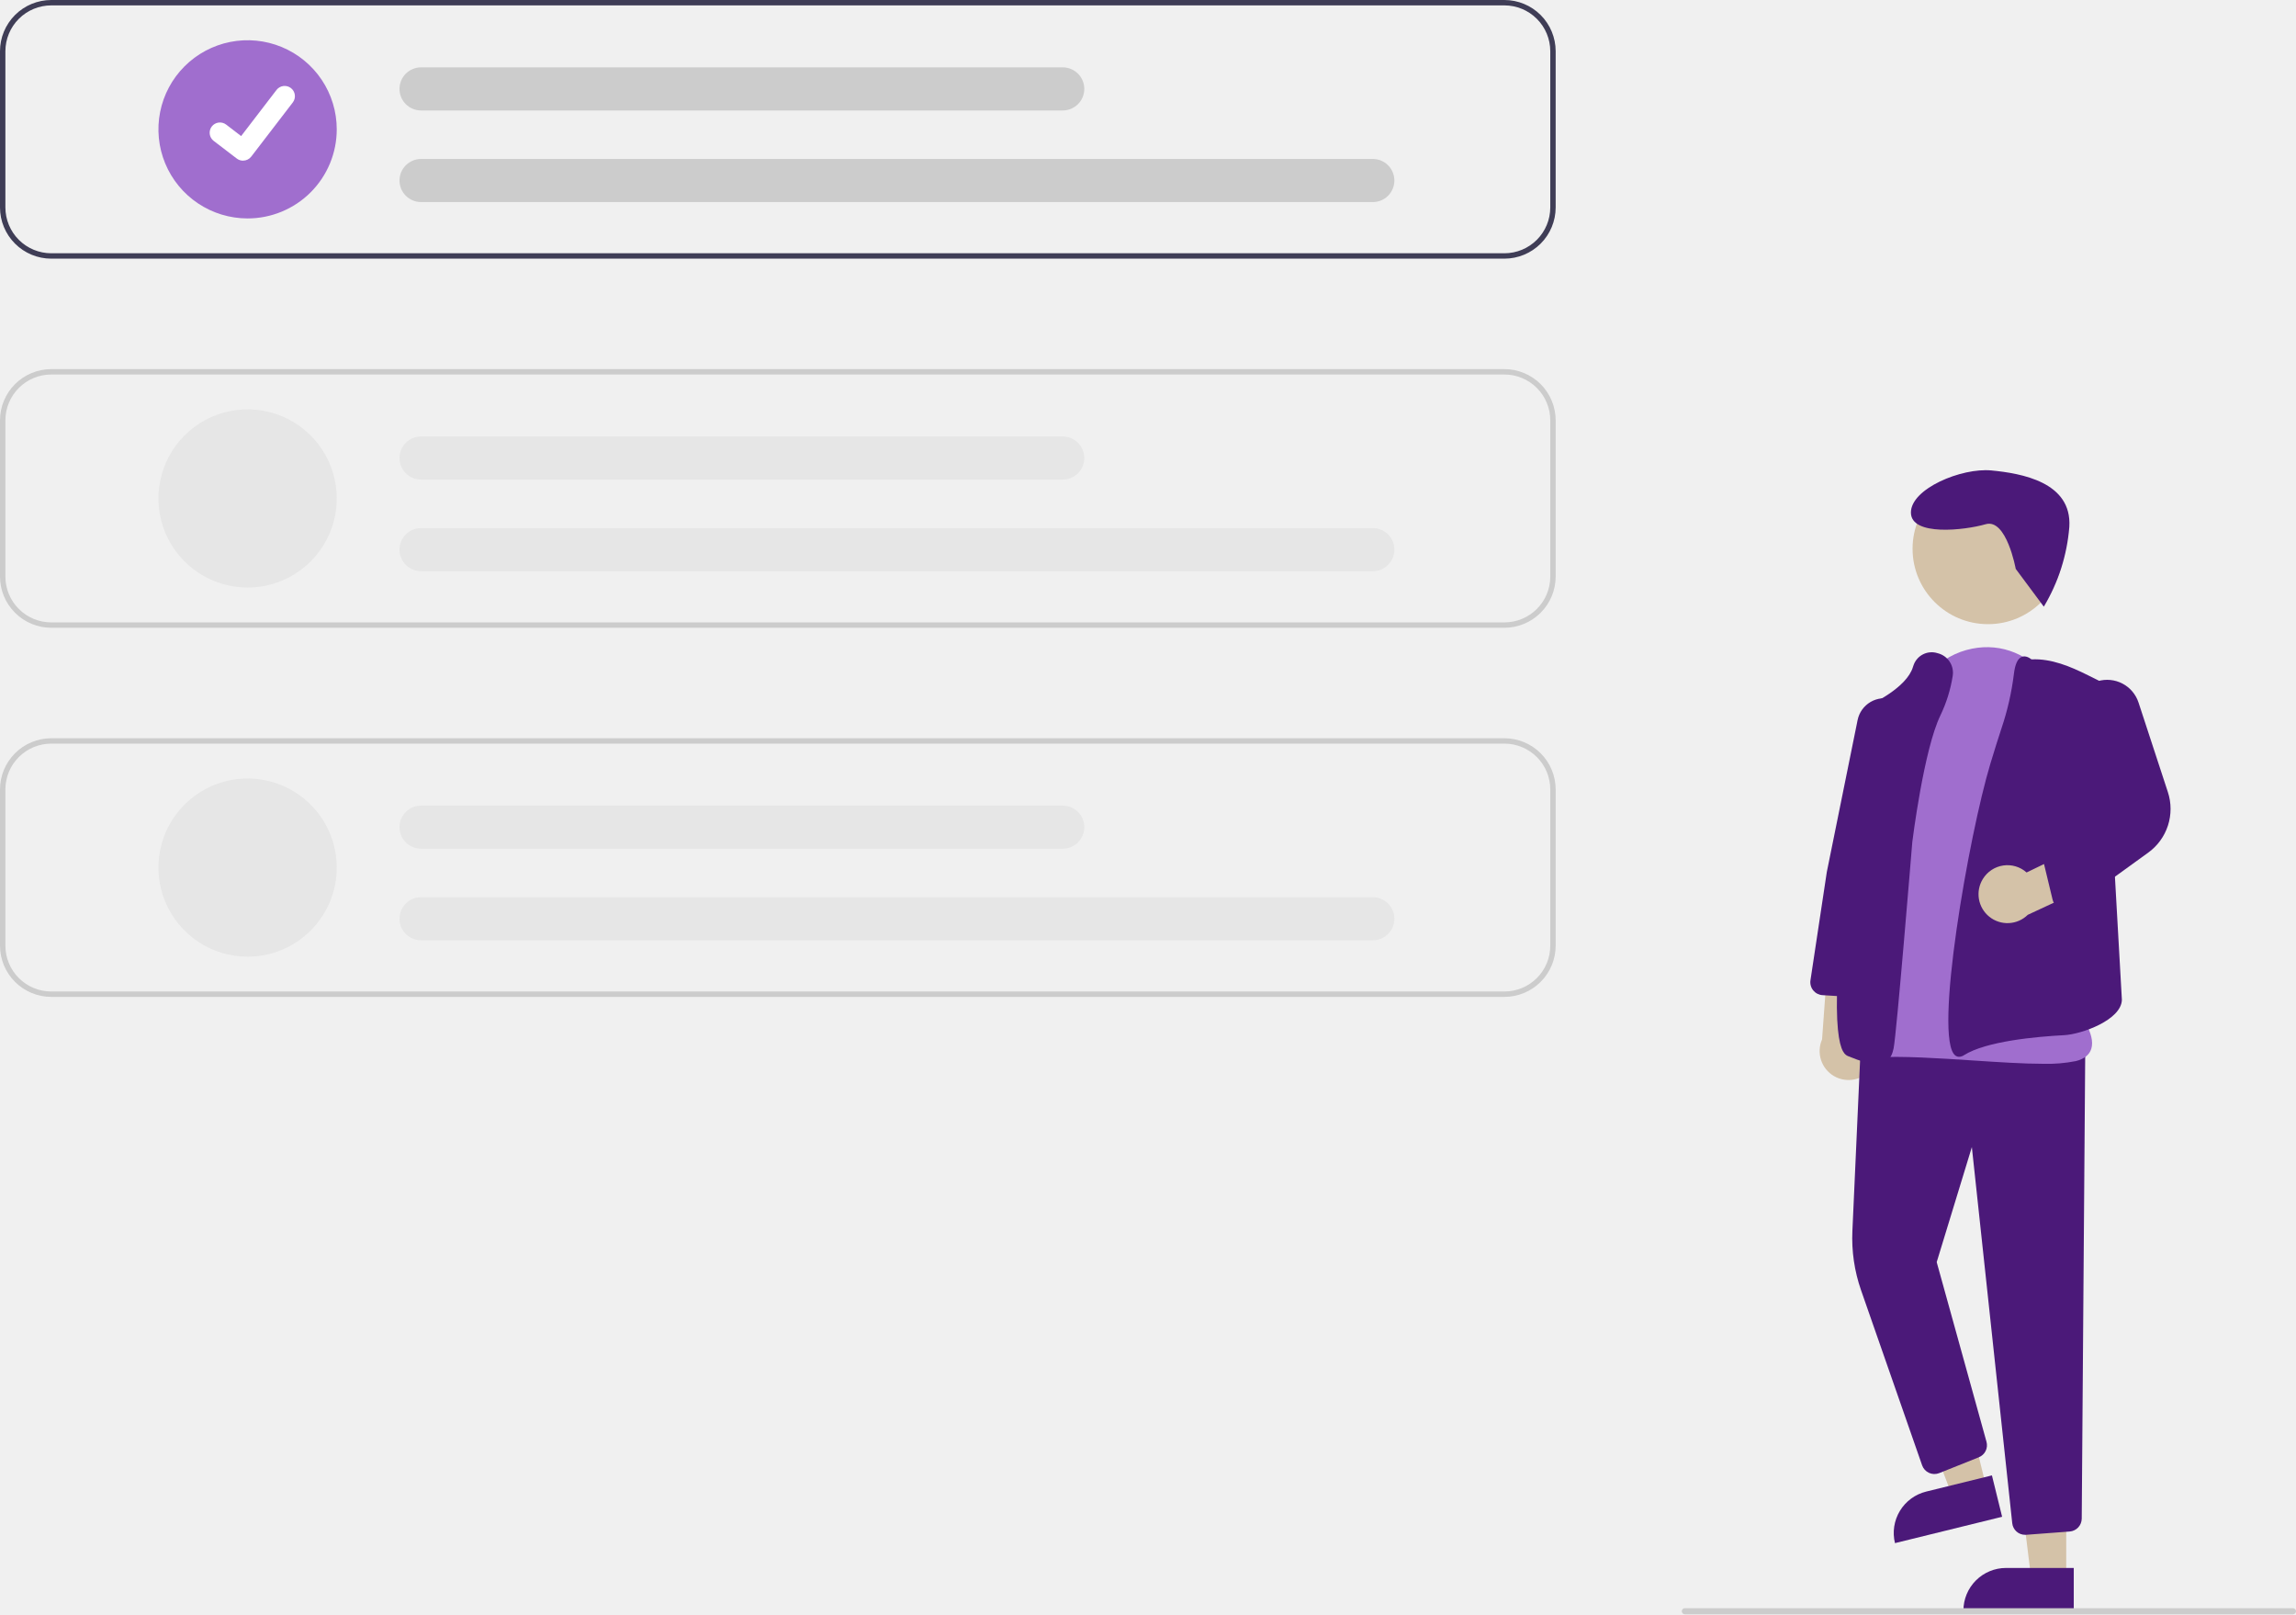
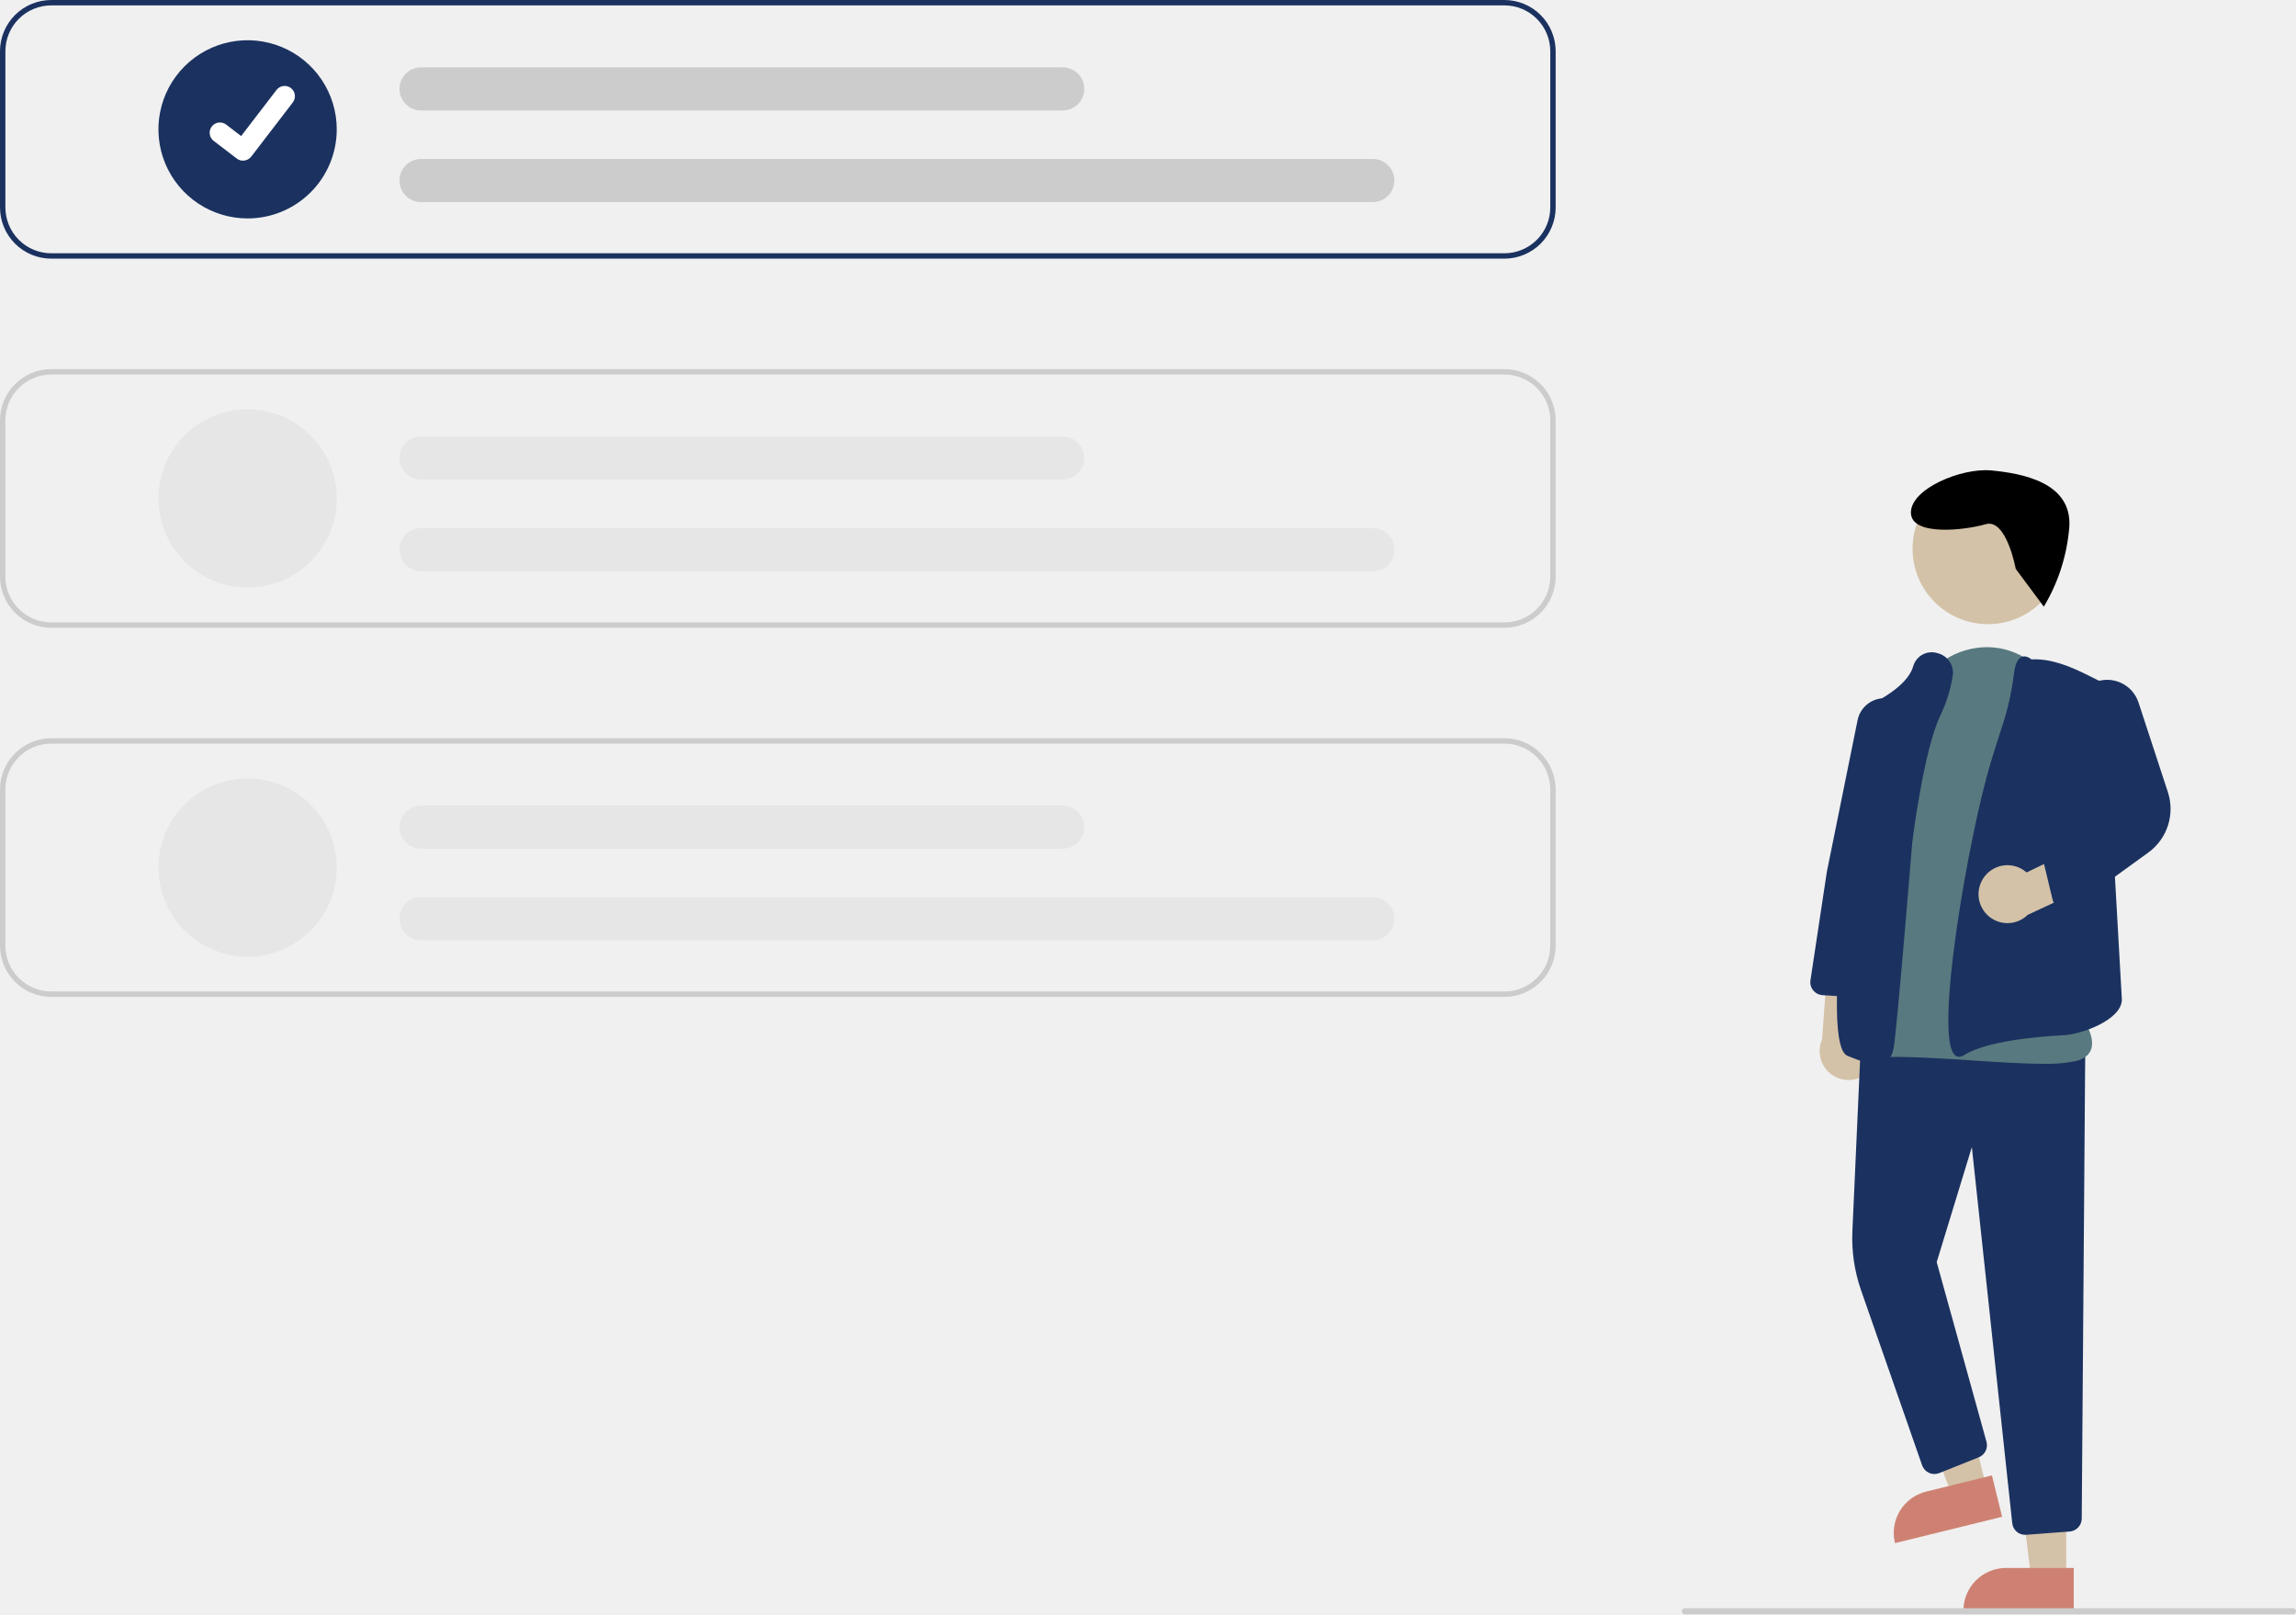
<svg xmlns="http://www.w3.org/2000/svg" width="276" height="194" viewBox="0 0 276 194" fill="none">
  <path d="M224.987 128.419C225.296 128.019 225.513 127.555 225.623 127.062C225.733 126.568 225.734 126.057 225.625 125.563C225.516 125.07 225.299 124.606 224.992 124.204C224.684 123.803 224.291 123.474 223.842 123.241L224.527 115.367L219.838 113.785L219.028 124.918C218.686 125.697 218.642 126.575 218.904 127.385C219.166 128.194 219.716 128.88 220.45 129.312C221.185 129.743 222.052 129.891 222.888 129.726C223.724 129.562 224.47 129.097 224.986 128.42L224.987 128.419Z" fill="#D4C2A8" />
  <path d="M248.379 189.634H244.16L242.153 173.369H248.382L248.379 189.634Z" fill="#D4C2A8" />
-   <path d="M241.145 188.429H249.285V193.549H236.021C236.021 192.191 236.56 190.889 237.522 189.928C238.483 188.968 239.786 188.429 241.145 188.429Z" fill="#4B1979" />
+   <path d="M241.145 188.429H249.285V193.549H236.021C236.021 192.191 236.56 190.889 237.522 189.928C238.483 188.968 239.786 188.429 241.145 188.429Z" fill="#CE8172" />
  <path d="M238.801 178.842L234.703 179.848L228.868 164.533L234.917 163.048L238.801 178.842Z" fill="#D4C2A8" />
-   <path d="M231.545 179.251L239.448 177.307L240.673 182.279L227.793 185.446C227.468 184.128 227.681 182.734 228.385 181.572C229.088 180.411 230.225 179.575 231.545 179.251Z" fill="#4B1979" />
-   <path d="M243.441 184.447C243.055 184.448 242.683 184.306 242.397 184.049C242.11 183.791 241.93 183.436 241.89 183.053L237.035 137.854L232.809 151.676L238.794 173.265C238.897 173.635 238.86 174.03 238.689 174.374C238.519 174.718 238.227 174.987 237.87 175.129L233.111 177.031C232.915 177.109 232.705 177.147 232.494 177.142C232.283 177.137 232.076 177.089 231.884 177.002C231.692 176.915 231.519 176.789 231.377 176.633C231.235 176.478 231.126 176.295 231.057 176.096L223.721 155.07C222.918 152.774 222.563 150.346 222.675 147.917L223.699 125.226L250.664 126.366L250.243 182.506C250.238 182.897 250.087 183.272 249.82 183.558C249.553 183.843 249.189 184.019 248.799 184.05L243.562 184.445C243.521 184.446 243.481 184.447 243.441 184.447Z" fill="#4B1979" />
+   <path d="M231.545 179.251L239.448 177.307L240.673 182.279L227.793 185.446C227.468 184.128 227.681 182.734 228.385 181.572C229.088 180.411 230.225 179.575 231.545 179.251V179.251Z" fill="#CE8172" />
+   <path d="M243.441 184.447C243.055 184.448 242.683 184.306 242.397 184.049C242.11 183.791 241.93 183.436 241.89 183.053L237.035 137.854L232.809 151.676L238.794 173.265C238.897 173.635 238.86 174.03 238.689 174.374C238.519 174.718 238.227 174.987 237.87 175.129L233.111 177.031C232.915 177.109 232.705 177.147 232.494 177.142C232.283 177.137 232.076 177.089 231.884 177.002C231.692 176.915 231.519 176.789 231.377 176.633C231.235 176.478 231.126 176.295 231.057 176.096L223.721 155.07C222.918 152.774 222.563 150.346 222.675 147.917L223.699 125.226L250.664 126.366L250.243 182.506C250.238 182.897 250.087 183.272 249.82 183.558C249.553 183.843 249.189 184.019 248.799 184.05L243.562 184.445C243.521 184.446 243.481 184.447 243.441 184.447Z" fill="#1B3260" />
  <path d="M238.975 75.009C243.983 75.009 248.042 70.953 248.042 65.95C248.042 60.947 243.983 56.892 238.975 56.892C233.967 56.892 229.908 60.947 229.908 65.95C229.908 70.953 233.967 75.009 238.975 75.009Z" fill="#D4C2A8" />
-   <path d="M245.643 127.843C243.255 127.843 240.29 127.648 237.22 127.446C233.026 127.17 228.69 126.885 225.452 127.072C225.015 127.116 224.574 127.046 224.171 126.871C223.769 126.696 223.418 126.421 223.152 126.071C219.815 121.803 224.961 105.156 225.182 104.45L229.37 85.836L229.55 85.877L229.37 85.836C230.293 81.742 233.236 78.722 237.053 77.955C240.627 77.238 244.084 78.668 246.301 81.782C246.418 81.947 246.536 82.117 246.653 82.29C253.871 92.97 249.788 119.504 249.515 121.215C249.896 121.672 251.958 124.252 251.391 126.044C251.161 126.773 250.535 127.27 249.53 127.519C248.25 127.772 246.946 127.88 245.642 127.842L245.643 127.843Z" fill="#A06ECE" />
-   <path d="M225.599 127.851C224.777 127.851 223.669 127.548 222.176 126.929C221.534 126.662 219.58 125.85 221.952 105.142C223.117 94.969 224.786 84.868 224.803 84.767L224.819 84.67L224.909 84.629C224.952 84.61 229.214 82.658 229.955 80.15C229.98 80.063 230.009 79.979 230.042 79.897C230.246 79.34 230.657 78.882 231.191 78.621C231.724 78.359 232.338 78.313 232.904 78.493C233.503 78.636 234.024 79.001 234.363 79.513C234.702 80.026 234.832 80.649 234.729 81.254C234.471 82.891 233.974 84.48 233.255 85.972C231.25 90.107 229.891 101.068 229.877 101.178C229.801 102.114 227.981 124.293 227.63 125.976C227.507 126.563 227.282 127.283 226.621 127.632C226.304 127.788 225.953 127.864 225.599 127.853L225.599 127.851Z" fill="#4B1979" />
-   <path d="M235.504 127.001C235.338 127.001 235.177 126.946 235.046 126.844C232.379 124.819 236.696 100.27 239.255 91.8C239.767 90.104 240.224 88.652 240.612 87.483C241.319 85.385 241.812 83.222 242.084 81.026C242.225 79.836 242.531 79.157 243.021 78.949C243.361 78.804 243.759 78.902 244.21 79.241C246.575 79.124 248.873 80.089 251.002 81.152L252.919 82.107L255.07 120.151C255.009 122.579 250.219 124.293 248.13 124.402C244.774 124.578 238.749 125.124 236.095 126.803C235.921 126.924 235.716 126.992 235.504 127L235.504 127.001Z" fill="#4B1979" />
-   <path d="M223.522 119.863C223.49 119.863 223.459 119.863 223.426 119.86L219.082 119.593C218.866 119.58 218.655 119.522 218.462 119.423C218.269 119.323 218.1 119.185 217.963 119.017C217.827 118.848 217.727 118.654 217.671 118.445C217.614 118.236 217.601 118.017 217.634 117.803L219.6 104.792L223.3 86.535C223.391 86.085 223.576 85.66 223.842 85.286C224.109 84.912 224.451 84.598 224.846 84.365C225.242 84.132 225.682 83.984 226.138 83.932C226.594 83.879 227.056 83.923 227.495 84.061C228.244 84.299 228.883 84.798 229.296 85.466C229.71 86.134 229.871 86.928 229.75 87.704L226.81 105.998L225.069 118.518C225.015 118.89 224.83 119.231 224.546 119.478C224.262 119.725 223.898 119.862 223.522 119.863H223.522Z" fill="#4B1979" />
+   <path d="M245.643 127.843C243.255 127.843 240.29 127.648 237.22 127.446C233.026 127.17 228.69 126.885 225.452 127.072C225.015 127.116 224.574 127.046 224.171 126.871C223.769 126.696 223.418 126.421 223.152 126.071C219.815 121.803 224.961 105.156 225.182 104.45L229.37 85.836L229.55 85.877L229.37 85.836C230.293 81.742 233.236 78.722 237.053 77.955C240.627 77.238 244.084 78.668 246.301 81.782C246.418 81.947 246.536 82.117 246.653 82.29C253.871 92.97 249.788 119.504 249.515 121.215C249.896 121.672 251.958 124.252 251.391 126.044C251.161 126.773 250.535 127.27 249.53 127.519C248.25 127.772 246.946 127.88 245.642 127.842L245.643 127.843Z" fill="#597980" />
+   <path d="M225.599 127.851C224.777 127.851 223.669 127.548 222.176 126.929C221.534 126.662 219.58 125.85 221.952 105.142C223.117 94.969 224.786 84.868 224.803 84.767L224.819 84.67L224.909 84.629C224.952 84.61 229.214 82.658 229.955 80.15C229.98 80.063 230.009 79.979 230.042 79.897C230.246 79.34 230.657 78.882 231.191 78.621C231.724 78.359 232.338 78.313 232.904 78.493C233.503 78.636 234.024 79.001 234.363 79.513C234.702 80.026 234.832 80.649 234.729 81.254C234.471 82.891 233.974 84.48 233.255 85.972C231.25 90.107 229.891 101.068 229.877 101.178C229.801 102.114 227.981 124.293 227.63 125.976C227.507 126.563 227.282 127.283 226.621 127.632C226.304 127.788 225.953 127.864 225.599 127.853L225.599 127.851Z" fill="#1B3260" />
+   <path d="M235.504 127.001C235.338 127.001 235.177 126.946 235.046 126.844C232.379 124.819 236.696 100.27 239.255 91.8C239.767 90.104 240.224 88.652 240.612 87.483C241.319 85.385 241.812 83.222 242.084 81.026C242.225 79.836 242.531 79.157 243.021 78.949C243.361 78.804 243.759 78.902 244.21 79.241C246.575 79.124 248.873 80.089 251.002 81.152L252.919 82.107L255.07 120.151C255.009 122.579 250.219 124.293 248.13 124.402C244.774 124.578 238.749 125.124 236.095 126.803C235.921 126.924 235.716 126.992 235.504 127L235.504 127.001Z" fill="#1B3260" />
+   <path d="M223.522 119.863C223.49 119.863 223.459 119.863 223.426 119.86L219.082 119.593C218.866 119.58 218.655 119.522 218.462 119.423C218.269 119.323 218.1 119.185 217.963 119.017C217.827 118.848 217.727 118.654 217.671 118.445C217.614 118.236 217.601 118.017 217.634 117.803L219.6 104.792L223.3 86.535C223.391 86.085 223.576 85.66 223.842 85.286C224.109 84.912 224.451 84.598 224.846 84.365C225.242 84.132 225.682 83.984 226.138 83.932C226.594 83.879 227.056 83.923 227.495 84.061V84.061C228.244 84.299 228.883 84.798 229.296 85.466C229.71 86.134 229.871 86.928 229.75 87.704L226.81 105.998L225.069 118.518C225.015 118.89 224.83 119.231 224.546 119.478C224.262 119.725 223.898 119.862 223.522 119.863H223.522Z" fill="#1B3260" />
  <path d="M238.363 105.62C238.628 105.19 238.984 104.822 239.407 104.544C239.829 104.266 240.308 104.083 240.808 104.01C241.309 103.936 241.82 103.973 242.304 104.118C242.789 104.263 243.236 104.512 243.614 104.849L250.737 101.411L253.884 105.226L243.757 109.939C243.149 110.536 242.344 110.89 241.493 110.933C240.642 110.976 239.805 110.706 239.14 110.173C238.475 109.641 238.029 108.884 237.885 108.044C237.742 107.205 237.912 106.343 238.363 105.62Z" fill="#D4C2A8" />
-   <path d="M248.258 109.312C247.908 109.312 247.567 109.194 247.292 108.977C247.016 108.76 246.822 108.457 246.74 108.117L245.706 103.82C245.627 103.497 245.654 103.157 245.783 102.85C245.912 102.543 246.136 102.286 246.422 102.116L252.661 98.385L249.472 86.718C249.196 85.719 249.322 84.652 249.824 83.745C250.326 82.837 251.163 82.163 252.157 81.865C253.151 81.567 254.222 81.669 255.141 82.15C256.06 82.631 256.753 83.453 257.074 84.438L260.595 95.18C261.028 96.49 261.031 97.903 260.605 99.214C260.179 100.526 259.345 101.667 258.225 102.473L249.173 109.016C248.907 109.208 248.587 109.312 248.258 109.312Z" fill="#4B1979" />
-   <path d="M180.848 0H6.158C4.525 0.002 2.96 0.651 1.806 1.804C0.651 2.957 0.002 4.521 0 6.152V24.932C0.002 26.563 0.651 28.127 1.806 29.28C2.96 30.433 4.525 31.082 6.158 31.084H180.848C182.48 31.082 184.045 30.433 185.2 29.28C186.354 28.127 187.003 26.563 187.005 24.932V6.152C187.003 4.521 186.354 2.957 185.2 1.804C184.045 0.651 182.48 0.002 180.848 0ZM186.357 24.932C186.355 26.392 185.774 27.79 184.741 28.822C183.708 29.854 182.308 30.434 180.848 30.437H6.158C4.697 30.434 3.297 29.854 2.264 28.822C1.232 27.79 0.65 26.392 0.648 24.932V6.152C0.65 4.693 1.232 3.294 2.264 2.262C3.297 1.23 4.697 0.65 6.158 0.648H180.848C182.308 0.65 183.708 1.23 184.741 2.262C185.774 3.294 186.355 4.693 186.357 6.152V24.932Z" fill="#3F3D56" />
+   <path d="M248.258 109.312C247.908 109.312 247.567 109.194 247.292 108.977C247.016 108.76 246.822 108.457 246.74 108.117L245.706 103.82C245.627 103.497 245.654 103.157 245.783 102.85C245.912 102.543 246.136 102.286 246.422 102.116L252.661 98.385L249.472 86.718C249.196 85.719 249.322 84.652 249.824 83.745C250.326 82.837 251.163 82.163 252.157 81.865C253.151 81.567 254.222 81.669 255.141 82.15C256.06 82.631 256.753 83.453 257.074 84.438L260.595 95.18C261.028 96.49 261.031 97.903 260.605 99.214C260.179 100.526 259.345 101.667 258.225 102.473L249.173 109.016C248.907 109.208 248.587 109.312 248.258 109.312V109.312Z" fill="#1B3260" />
+   <path d="M180.848 0H6.158C4.525 0.002 2.96 0.651 1.806 1.804C0.651 2.957 0.002 4.521 0 6.152V24.932C0.002 26.563 0.651 28.127 1.806 29.28C2.96 30.433 4.525 31.082 6.158 31.084H180.848C182.48 31.082 184.045 30.433 185.2 29.28C186.354 28.127 187.003 26.563 187.005 24.932V6.152C187.003 4.521 186.354 2.957 185.2 1.804C184.045 0.651 182.48 0.002 180.848 0ZM186.357 24.932C186.355 26.392 185.774 27.79 184.741 28.822C183.708 29.854 182.308 30.434 180.848 30.437H6.158C4.697 30.434 3.297 29.854 2.264 28.822C1.232 27.79 0.65 26.392 0.648 24.932V6.152C0.65 4.693 1.232 3.294 2.264 2.262C3.297 1.23 4.697 0.65 6.158 0.648H180.848C182.308 0.65 183.708 1.23 184.741 2.262C185.774 3.294 186.355 4.693 186.357 6.152V24.932Z" fill="#1B3260" />
  <path d="M180.848 75.443H6.158C4.525 75.441 2.96 74.793 1.806 73.639C0.651 72.486 0.002 70.922 0 69.291V50.511C0.002 48.88 0.651 47.317 1.806 46.163C2.96 45.01 4.525 44.361 6.158 44.359H180.848C182.48 44.361 184.045 45.01 185.2 46.163C186.354 47.317 187.003 48.88 187.005 50.511V69.291C187.003 70.922 186.354 72.486 185.2 73.639C184.045 74.793 182.48 75.441 180.848 75.443ZM6.158 45.007C4.697 45.009 3.297 45.589 2.264 46.621C1.231 47.653 0.65 49.052 0.648 50.511V69.291C0.65 70.751 1.23 72.15 2.263 73.182C3.296 74.215 4.697 74.795 6.158 74.797H180.848C182.308 74.795 183.709 74.215 184.742 73.183C185.775 72.151 186.356 70.752 186.357 69.292V50.511C186.356 49.052 185.775 47.653 184.742 46.621C183.709 45.589 182.309 45.009 180.848 45.007H6.158Z" fill="#CCCCCC" />
  <path d="M180.848 119.803H6.158C4.525 119.801 2.96 119.152 1.806 117.999C0.651 116.845 0.002 115.282 0 113.651V94.871C0.002 93.24 0.651 91.676 1.806 90.523C2.96 89.37 4.525 88.721 6.158 88.719H180.848C182.48 88.721 184.045 89.37 185.2 90.523C186.354 91.676 187.003 93.24 187.005 94.871V113.651C187.003 115.282 186.354 116.845 185.2 117.999C184.045 119.152 182.48 119.801 180.848 119.803ZM6.158 89.365C4.697 89.367 3.297 89.947 2.264 90.979C1.231 92.011 0.65 93.41 0.648 94.869V113.649C0.65 115.109 1.231 116.508 2.264 117.54C3.297 118.572 4.697 119.152 6.158 119.154H180.848C182.308 119.152 183.709 118.572 184.742 117.54C185.775 116.508 186.356 115.109 186.357 113.65V94.871C186.356 93.411 185.775 92.011 184.742 90.979C183.709 89.947 182.309 89.367 180.848 89.365H6.158Z" fill="#CCCCCC" />
-   <path d="M29.762 26.25C27.642 26.25 25.57 25.622 23.808 24.446C22.045 23.269 20.672 21.597 19.86 19.64C19.049 17.684 18.837 15.531 19.25 13.454C19.664 11.377 20.685 9.469 22.184 7.971C23.683 6.474 25.592 5.454 27.671 5.041C29.75 4.628 31.905 4.84 33.864 5.65C35.822 6.46 37.496 7.833 38.674 9.594C39.851 11.355 40.48 13.425 40.48 15.543C40.48 18.382 39.351 21.106 37.341 23.114C35.331 25.122 32.605 26.25 29.762 26.25Z" fill="#A06ECE" />
+   <path d="M29.762 26.25C27.642 26.25 25.57 25.622 23.808 24.446C22.045 23.269 20.672 21.597 19.86 19.64C19.049 17.684 18.837 15.531 19.25 13.454C19.664 11.377 20.685 9.469 22.184 7.971C23.683 6.474 25.592 5.454 27.671 5.041C29.75 4.628 31.905 4.84 33.864 5.65C35.822 6.46 37.496 7.833 38.674 9.594C39.851 11.355 40.48 13.425 40.48 15.543C40.48 18.382 39.351 21.106 37.341 23.114C35.331 25.122 32.605 26.25 29.762 26.25Z" fill="#1B3260" />
  <path d="M165.024 24.284H50.617C49.93 24.284 49.27 24.011 48.784 23.526C48.298 23.04 48.024 22.381 48.024 21.694C48.024 21.007 48.298 20.348 48.784 19.862C49.27 19.376 49.93 19.104 50.617 19.104H165.024C165.711 19.104 166.371 19.376 166.857 19.862C167.343 20.348 167.616 21.007 167.616 21.694C167.616 22.381 167.343 23.04 166.857 23.526C166.371 24.011 165.711 24.284 165.024 24.284Z" fill="#CCCCCC" />
  <path d="M127.75 13.276H50.614C49.927 13.276 49.267 13.003 48.781 12.517C48.295 12.031 48.022 11.372 48.022 10.685C48.022 9.998 48.295 9.339 48.781 8.853C49.267 8.368 49.927 8.095 50.614 8.095H127.75C128.437 8.095 129.097 8.368 129.583 8.853C130.069 9.339 130.343 9.998 130.343 10.685C130.343 11.372 130.069 12.031 129.583 12.517C129.097 13.003 128.437 13.276 127.75 13.276Z" fill="#CCCCCC" />
  <path d="M29.762 70.609C27.642 70.609 25.57 69.981 23.808 68.804C22.045 67.627 20.672 65.955 19.86 63.999C19.049 62.042 18.837 59.889 19.25 57.812C19.664 55.735 20.685 53.827 22.184 52.33C23.683 50.832 25.592 49.812 27.671 49.399C29.75 48.986 31.905 49.198 33.864 50.008C35.822 50.819 37.496 52.191 38.674 53.952C39.851 55.713 40.48 57.783 40.48 59.901C40.48 62.741 39.351 65.464 37.341 67.472C35.331 69.481 32.605 70.609 29.762 70.609Z" fill="#E6E6E6" />
  <path d="M165.024 68.644H50.617C49.93 68.644 49.27 68.371 48.784 67.885C48.298 67.399 48.024 66.74 48.024 66.053C48.024 65.366 48.298 64.707 48.784 64.222C49.27 63.736 49.93 63.463 50.617 63.463H165.024C165.711 63.463 166.371 63.736 166.857 64.222C167.343 64.707 167.616 65.366 167.616 66.053C167.616 66.74 167.343 67.399 166.857 67.885C166.371 68.371 165.711 68.644 165.024 68.644Z" fill="#E6E6E6" />
  <path d="M127.75 57.635H50.614C49.927 57.635 49.267 57.362 48.781 56.876C48.295 56.39 48.022 55.731 48.022 55.044C48.022 54.358 48.295 53.699 48.781 53.213C49.267 52.727 49.927 52.454 50.614 52.454H127.75C128.437 52.454 129.097 52.727 129.583 53.213C130.069 53.699 130.343 54.358 130.343 55.044C130.343 55.731 130.069 56.39 129.583 56.876C129.097 57.362 128.437 57.635 127.75 57.635Z" fill="#E6E6E6" />
  <path d="M29.762 114.969C27.642 114.969 25.57 114.341 23.808 113.164C22.045 111.988 20.672 110.316 19.86 108.359C19.049 106.402 18.837 104.249 19.25 102.172C19.664 100.095 20.685 98.187 22.184 96.69C23.683 95.192 25.592 94.173 27.671 93.76C29.75 93.346 31.905 93.558 33.864 94.369C35.822 95.179 37.496 96.552 38.674 98.312C39.851 100.073 40.48 102.144 40.48 104.261C40.48 107.101 39.351 109.825 37.341 111.833C35.331 113.841 32.605 114.969 29.762 114.969Z" fill="#E6E6E6" />
  <path d="M165.024 113.003H50.617C49.93 113.003 49.27 112.73 48.784 112.244C48.298 111.759 48.024 111.1 48.024 110.413C48.024 109.726 48.298 109.067 48.784 108.581C49.27 108.095 49.93 107.822 50.617 107.822H165.024C165.711 107.822 166.371 108.095 166.857 108.581C167.343 109.067 167.616 109.726 167.616 110.413C167.616 111.1 167.343 111.759 166.857 112.244C166.371 112.73 165.711 113.003 165.024 113.003Z" fill="#E6E6E6" />
  <path d="M127.75 101.994H50.614C49.927 101.994 49.267 101.721 48.781 101.236C48.295 100.75 48.022 100.091 48.022 99.404C48.022 98.717 48.295 98.058 48.781 97.572C49.267 97.086 49.927 96.814 50.614 96.814H127.75C128.437 96.814 129.097 97.086 129.583 97.572C130.069 98.058 130.343 98.717 130.343 99.404C130.343 100.091 130.069 100.75 129.583 101.236C129.097 101.721 128.437 101.994 127.75 101.994Z" fill="#E6E6E6" />
  <path d="M29.215 19.308C28.949 19.309 28.69 19.223 28.477 19.064L28.464 19.054L25.686 16.931C25.557 16.832 25.449 16.709 25.368 16.569C25.287 16.429 25.234 16.274 25.213 16.113C25.192 15.953 25.202 15.79 25.244 15.633C25.286 15.477 25.358 15.33 25.457 15.201C25.555 15.073 25.679 14.965 25.819 14.884C25.959 14.803 26.114 14.75 26.275 14.729C26.436 14.708 26.599 14.719 26.756 14.76C26.912 14.802 27.059 14.874 27.188 14.973L28.987 16.352L33.239 10.81C33.438 10.55 33.732 10.381 34.056 10.338C34.381 10.295 34.709 10.383 34.969 10.582L34.943 10.618L34.969 10.582C35.229 10.781 35.399 11.075 35.441 11.399C35.484 11.723 35.397 12.05 35.198 12.31L30.197 18.826C30.081 18.976 29.932 19.097 29.762 19.18C29.591 19.263 29.404 19.306 29.215 19.305L29.215 19.308Z" fill="white" />
  <path d="M275.631 194H202.535C202.437 194 202.343 193.961 202.274 193.892C202.204 193.823 202.166 193.729 202.166 193.632C202.166 193.534 202.204 193.44 202.274 193.371C202.343 193.302 202.437 193.263 202.535 193.263H275.631C275.729 193.263 275.822 193.302 275.892 193.371C275.961 193.44 276 193.534 276 193.632C276 193.729 275.961 193.823 275.892 193.892C275.822 193.961 275.729 194 275.631 194Z" fill="#CCCCCC" />
-   <path d="M242.308 68.365C242.308 68.365 241.205 62.27 238.694 62.998C236.183 63.726 229.721 64.471 229.709 61.601C229.697 58.73 235.792 56.193 239.385 56.536C242.978 56.88 249.088 57.93 248.752 63.314C248.482 66.705 247.433 69.988 245.686 72.907L242.308 68.365Z" fill="#4B1979" />
+   <path d="M242.308 68.365C242.308 68.365 241.205 62.27 238.694 62.998C236.183 63.726 229.721 64.471 229.709 61.601C229.697 58.73 235.792 56.193 239.385 56.536C242.978 56.88 249.088 57.93 248.752 63.314C248.482 66.705 247.433 69.988 245.686 72.907L242.308 68.365Z" fill="black" />
</svg>
